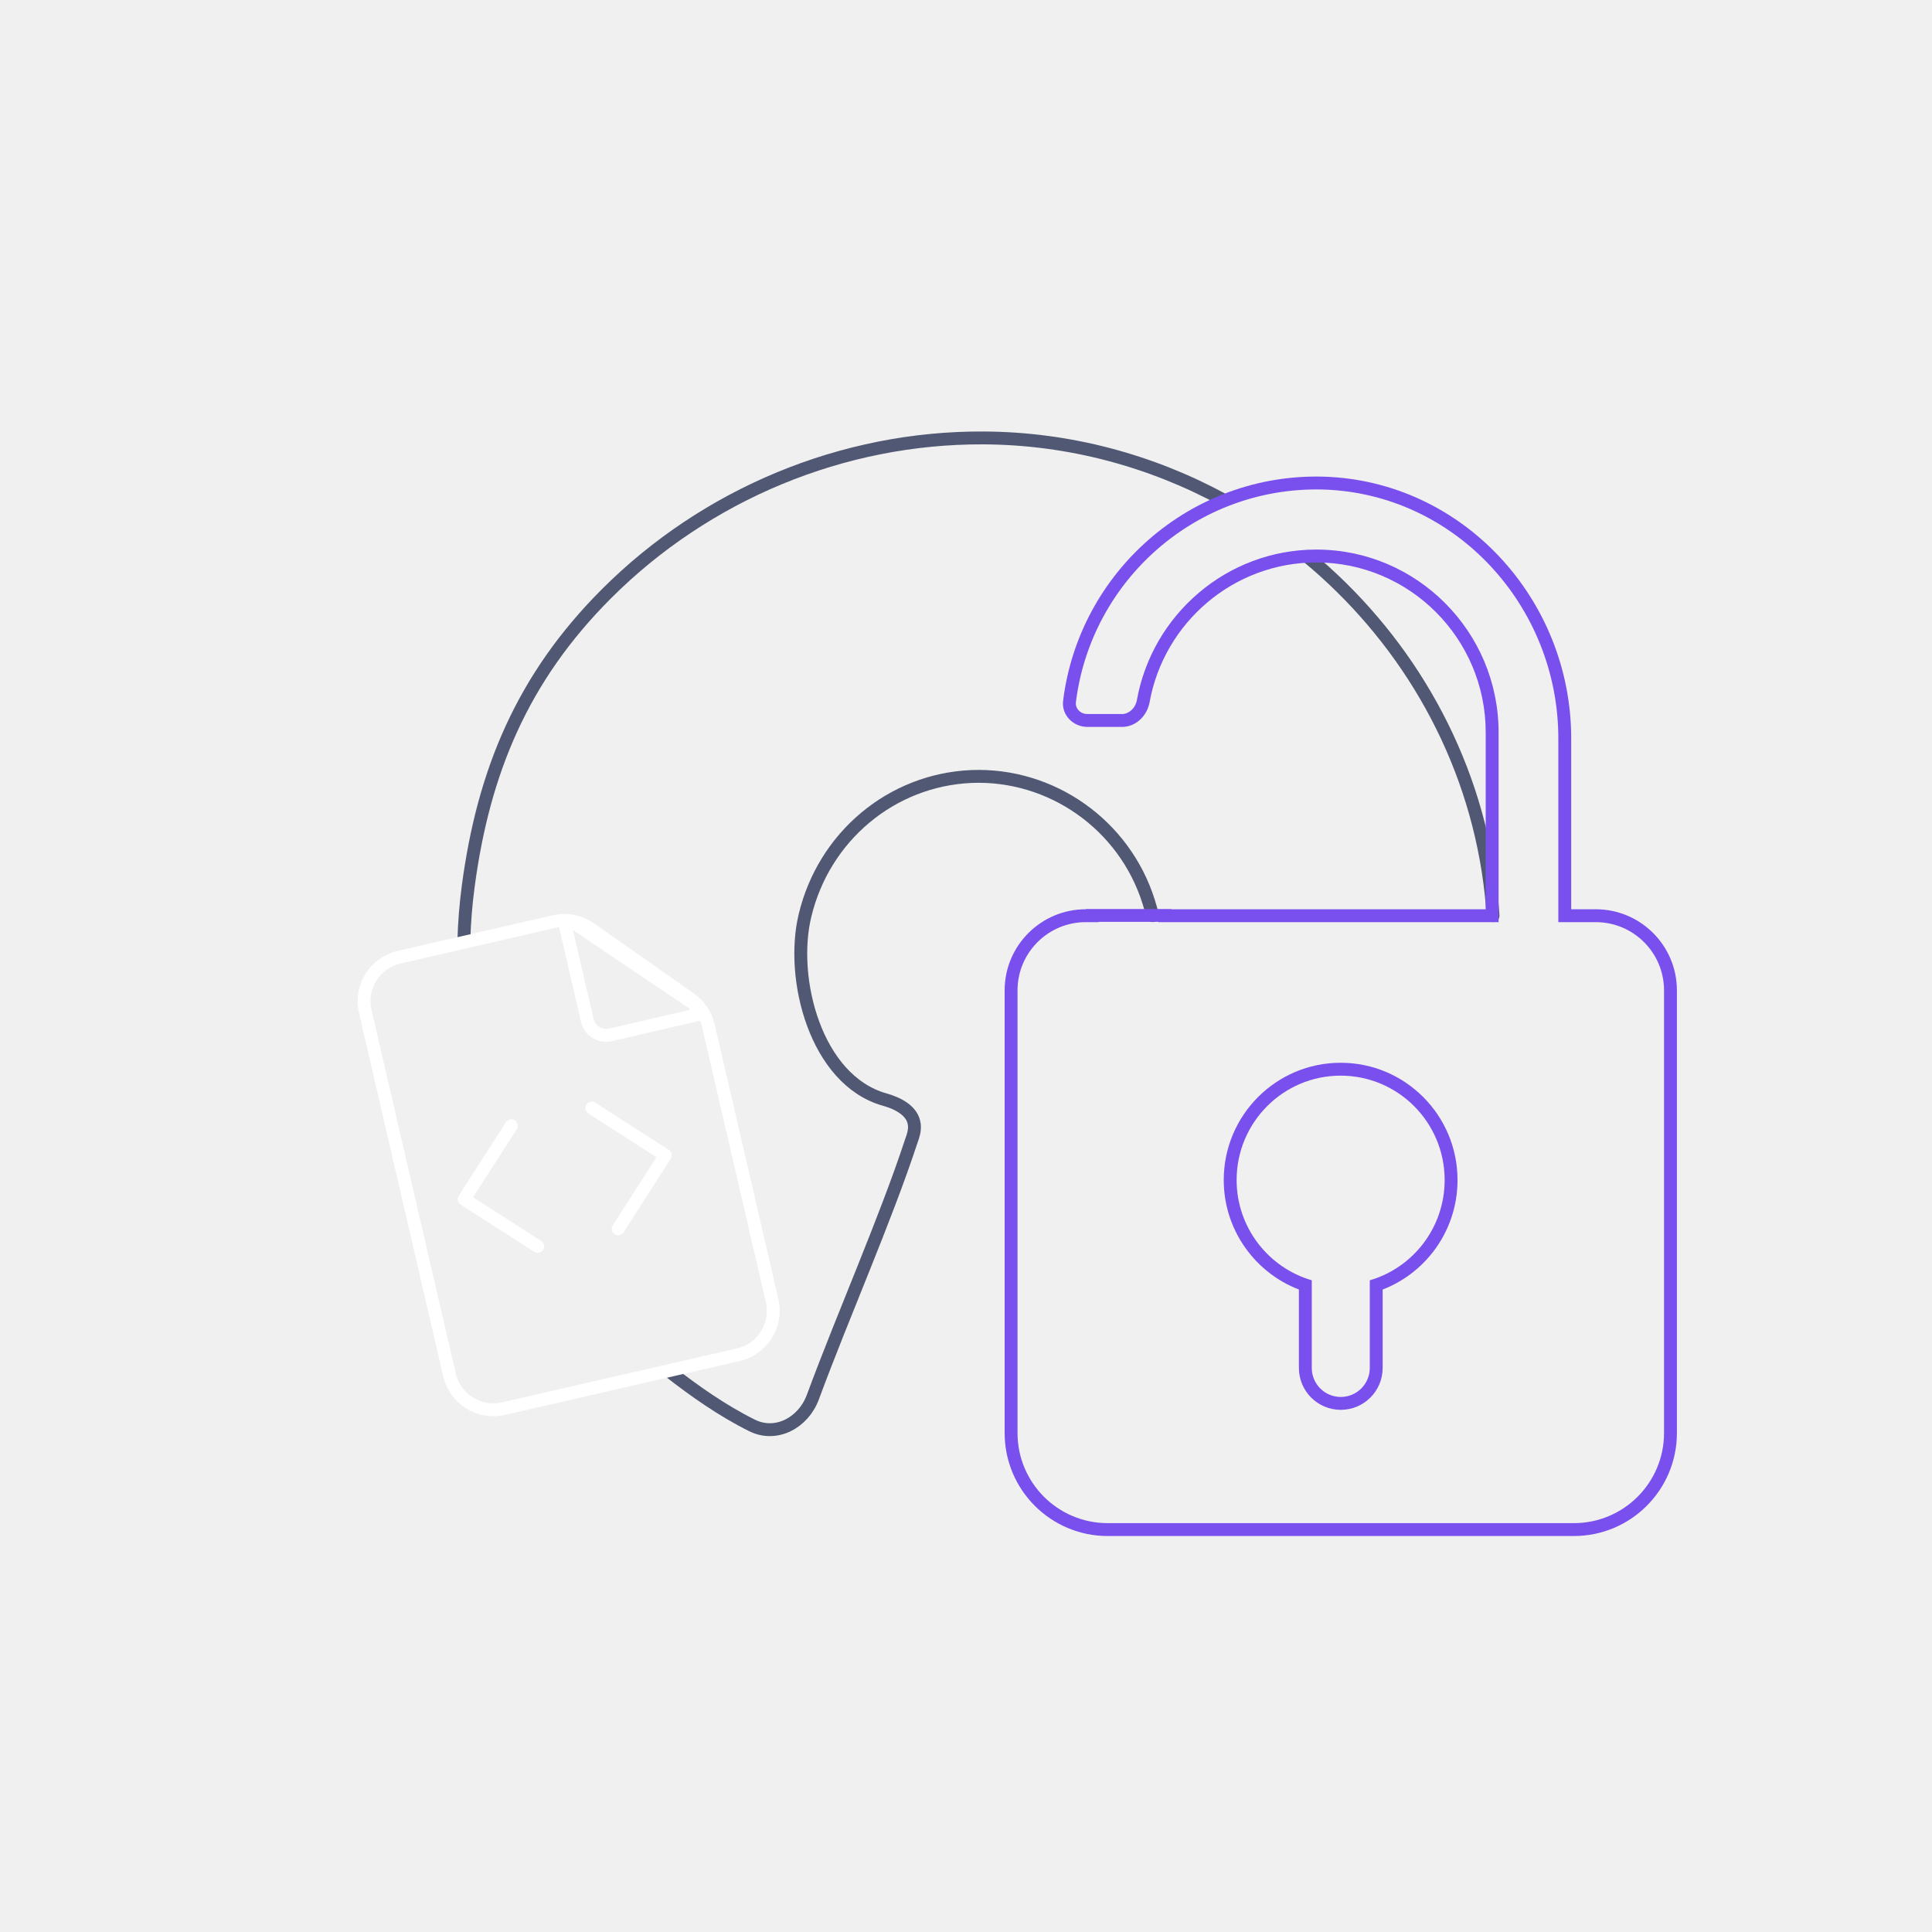
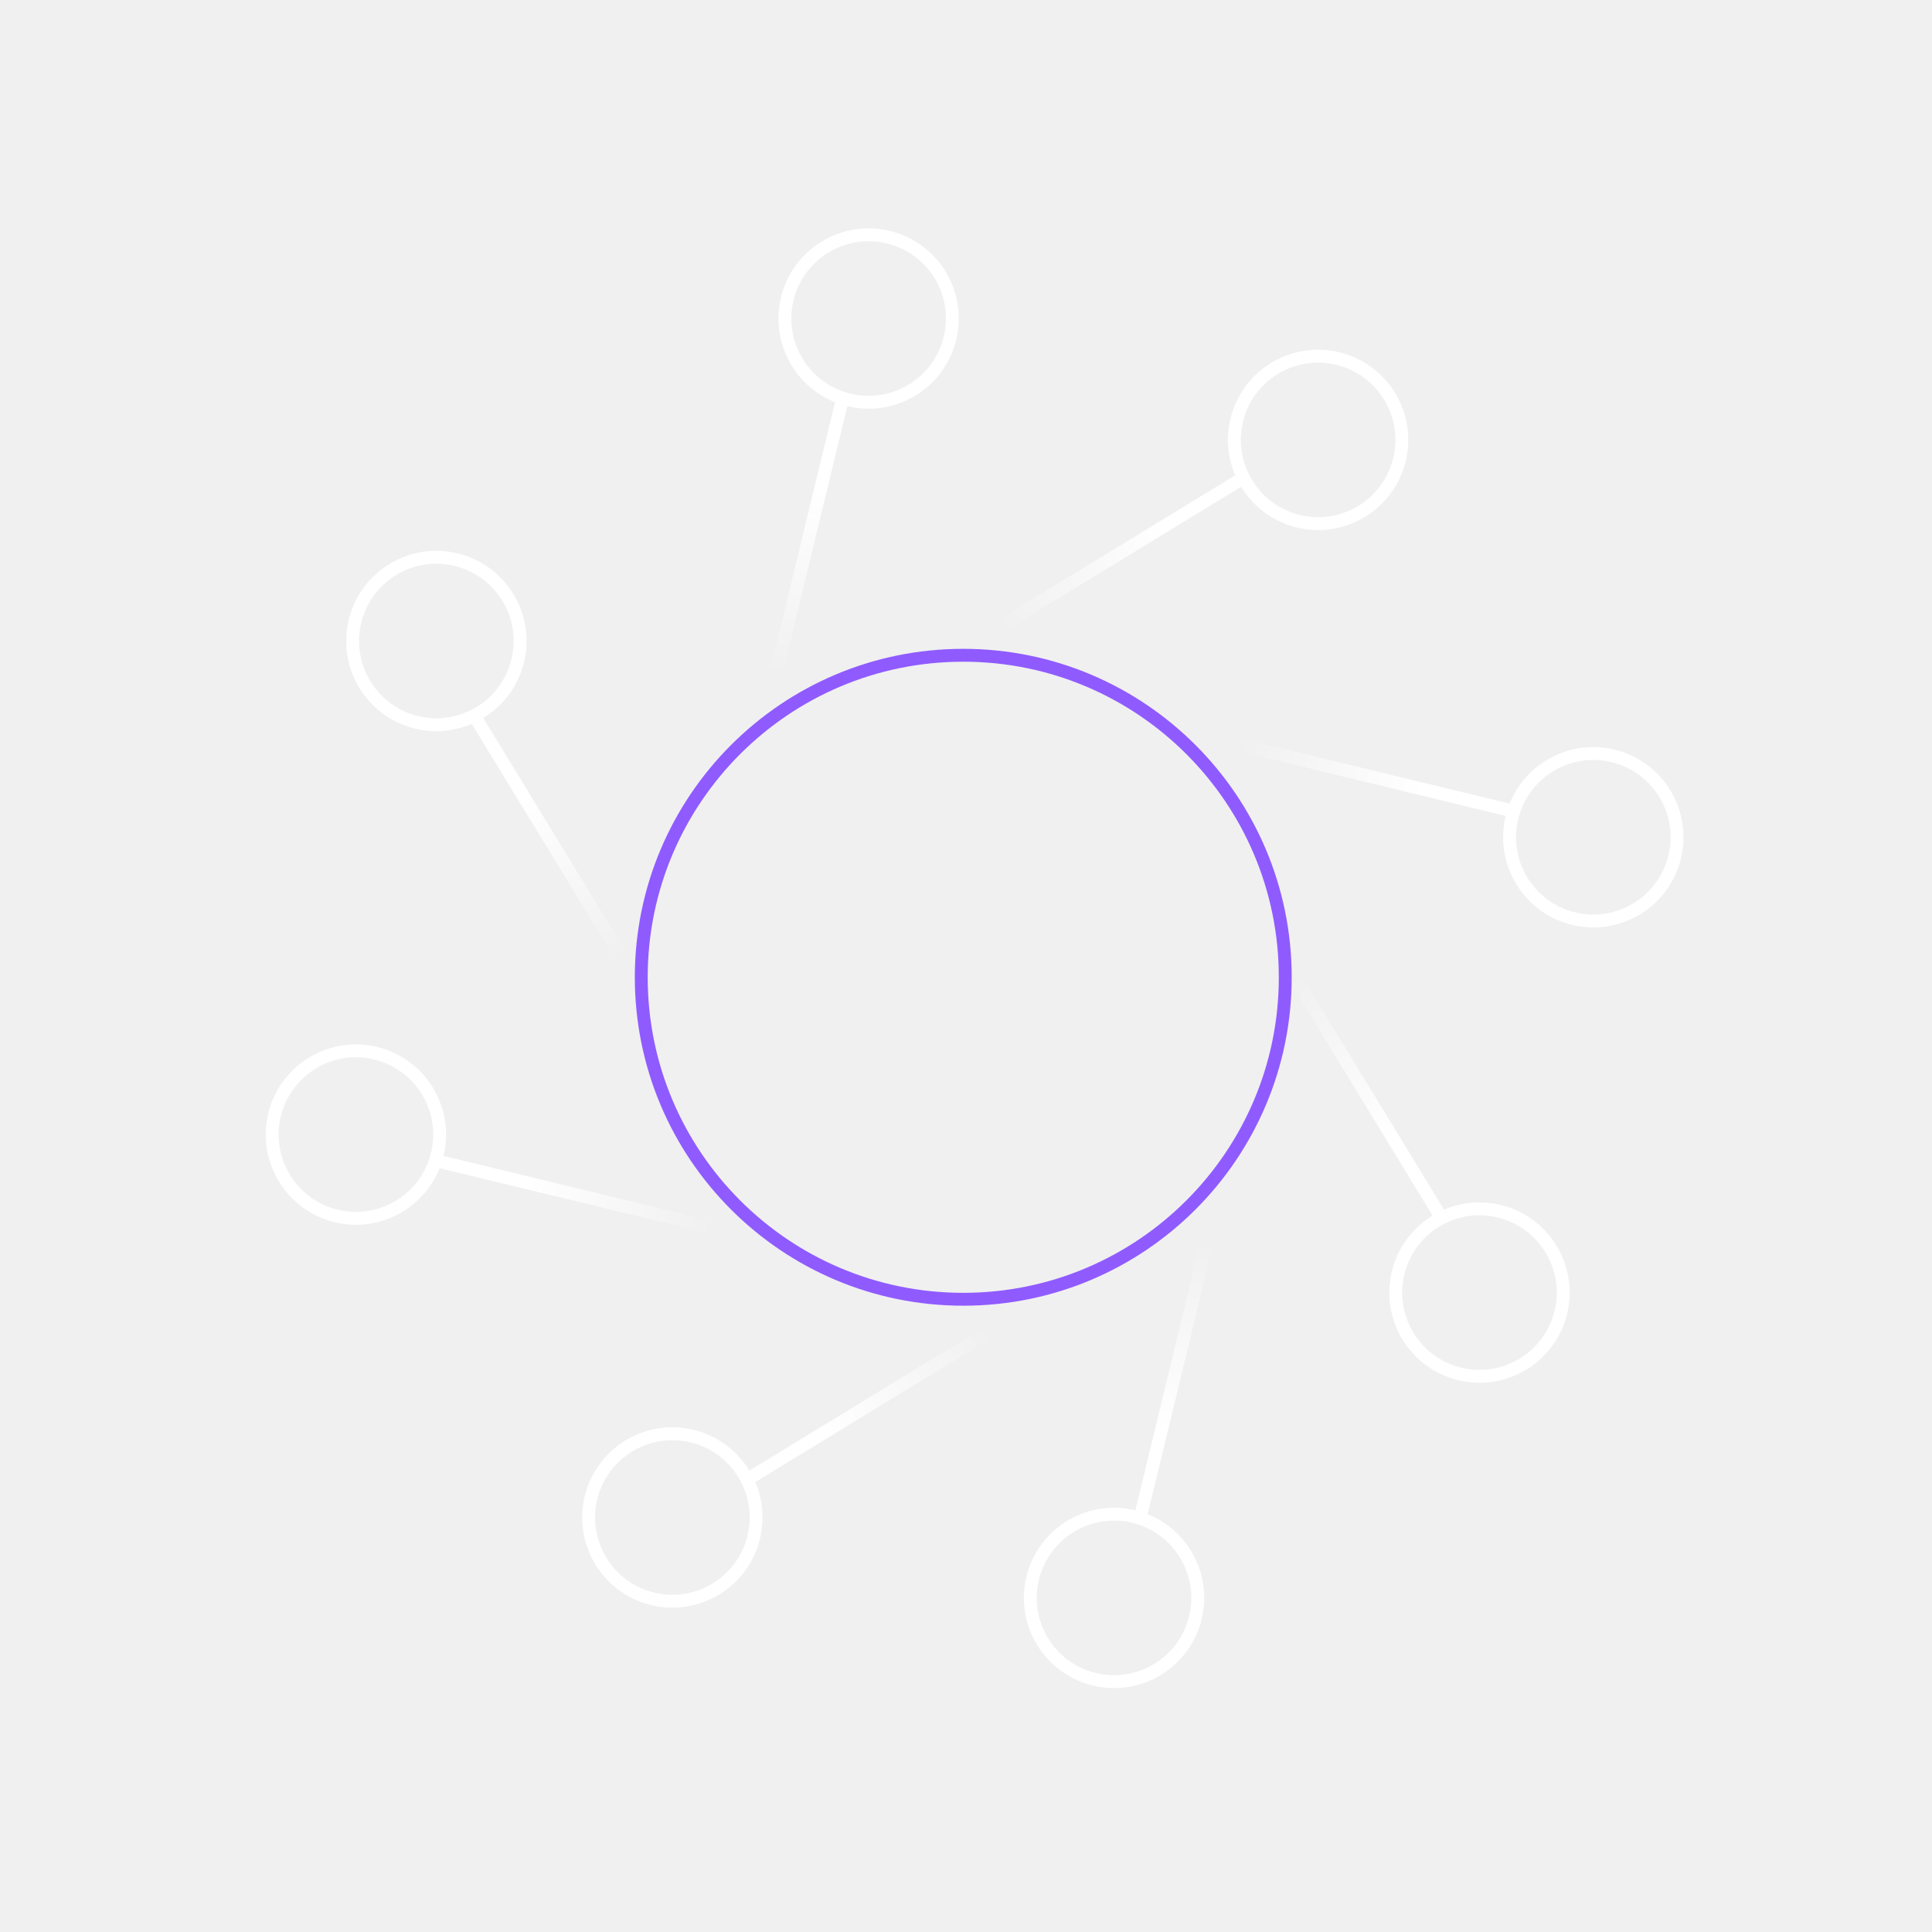
<svg xmlns="http://www.w3.org/2000/svg" width="150" height="150" viewBox="0 0 150 150" fill="none">
-   <path d="M95 38.822C89.39 35.774 83.023 34.033 76.371 34.001C65.447 33.943 54.827 38.353 47.081 46.103C40.572 52.613 37.527 59.905 36.347 68.858C36.164 70.236 36.054 71.618 36.016 73M101.5 43.215C108.814 49.259 114.014 57.84 115.539 67.636C115.718 68.78 115.844 69.933 115.918 71.091M89.481 71.091C89.395 70.729 89.295 70.366 89.18 70.003C87.296 64.028 81.624 60.038 75.42 60.287C69.216 60.554 63.963 64.945 62.497 71.091C61.317 75.997 63.335 83.862 68.683 85.37C69.71 85.657 70.852 86.229 70.986 87.298C71.043 87.737 70.909 88.176 70.757 88.577C68.734 94.728 65.507 101.992 63.107 108.479C62.378 110.45 60.272 111.604 58.389 110.67C56.093 109.531 53.882 107.972 52 106.5" stroke="#515873" stroke-miterlimit="10" stroke-linecap="round" stroke-linejoin="round" />
-   <mask id="path-2-inside-1" fill="white">
-     <path fill-rule="evenodd" clip-rule="evenodd" d="M102.75 37.007C113.553 37.325 121.988 46.51 121.988 57.328V70.595L122.479 70.595L123.895 70.595C127.374 70.595 130.195 73.416 130.195 76.895V111.256C130.195 115.674 126.613 119.256 122.195 119.256H86C81.582 119.256 78 115.674 78 111.256V76.895C78 73.416 80.82 70.595 84.3 70.595V70.574H90.938V70.595H115.35V56.862C115.35 49.586 109.452 43.668 102.201 43.668C95.754 43.668 90.369 48.351 89.255 54.514C89.064 55.576 88.195 56.438 87.116 56.438H84.436C83.314 56.438 82.402 55.513 82.54 54.401C83.776 44.424 92.409 36.729 102.75 37.007ZM106.349 106.207V99.401C109.71 98.426 112.162 95.307 112.162 91.617C112.162 87.141 108.547 83.513 104.087 83.513C99.626 83.513 96.011 87.141 96.011 91.617C96.011 95.307 98.485 98.426 101.846 99.401V106.207C101.846 107.451 102.854 108.459 104.097 108.459C105.341 108.459 106.349 107.451 106.349 106.207Z" />
-   </mask>
-   <path d="M102.75 37.007L102.78 36.008L102.777 36.008L102.75 37.007ZM121.988 70.595H120.988V71.595L121.988 71.595L121.988 70.595ZM122.479 70.595L122.479 69.595L122.479 69.595L122.479 70.595ZM123.895 70.595L123.895 71.595H123.895V70.595ZM84.3 70.595V71.595H85.3V70.595H84.3ZM84.3 70.574V69.574H83.3V70.574H84.3ZM90.938 70.574H91.938V69.574H90.938V70.574ZM90.938 70.595H89.938V71.595H90.938V70.595ZM115.35 70.595V71.595H116.35V70.595H115.35ZM89.255 54.514L90.24 54.692L90.24 54.692L89.255 54.514ZM82.54 54.401L83.532 54.523L83.532 54.523L82.54 54.401ZM106.349 99.401L106.07 98.441L105.349 98.65V99.401H106.349ZM101.846 99.401H102.846V98.65L102.125 98.441L101.846 99.401ZM122.988 57.328C122.988 46.002 114.155 36.343 102.78 36.008L102.721 38.007C112.951 38.308 120.988 47.019 120.988 57.328H122.988ZM122.988 70.595V57.328H120.988V70.595H122.988ZM122.479 69.595L121.988 69.595L121.988 71.595L122.479 71.595L122.479 69.595ZM123.895 69.595L122.479 69.595L122.478 71.595L123.895 71.595L123.895 69.595ZM131.195 76.895C131.195 72.864 127.927 69.595 123.895 69.595V71.595C126.822 71.595 129.195 73.968 129.195 76.895H131.195ZM131.195 111.256V76.895H129.195V111.256H131.195ZM122.195 120.256C127.165 120.256 131.195 116.226 131.195 111.256H129.195C129.195 115.122 126.061 118.256 122.195 118.256V120.256ZM86 120.256H122.195V118.256H86V120.256ZM77 111.256C77 116.226 81.029 120.256 86 120.256V118.256C82.134 118.256 79 115.122 79 111.256H77ZM77 76.895V111.256H79V76.895H77ZM84.3 69.595C80.268 69.595 77 72.864 77 76.895H79C79 73.968 81.373 71.595 84.3 71.595V69.595ZM83.3 70.574V70.595H85.3V70.574H83.3ZM90.938 69.574H84.3V71.574H90.938V69.574ZM91.938 70.595V70.574H89.938V70.595H91.938ZM115.35 69.595H90.938V71.595H115.35V69.595ZM114.35 56.862V70.595H116.35V56.862H114.35ZM102.201 44.668C108.896 44.668 114.35 50.135 114.35 56.862H116.35C116.35 49.037 110.007 42.668 102.201 42.668V44.668ZM90.24 54.692C91.269 48.993 96.249 44.668 102.201 44.668V42.668C95.258 42.668 89.469 47.709 88.271 54.337L90.24 54.692ZM87.116 57.438C88.765 57.438 89.978 56.14 90.24 54.692L88.271 54.337C88.149 55.012 87.626 55.438 87.116 55.438V57.438ZM84.436 57.438H87.116V55.438H84.436V57.438ZM81.547 54.278C81.327 56.056 82.785 57.438 84.436 57.438V55.438C83.844 55.438 83.477 54.971 83.532 54.523L81.547 54.278ZM102.777 36.008C91.911 35.715 82.846 43.8 81.547 54.278L83.532 54.523C84.706 45.048 92.907 37.743 102.724 38.007L102.777 36.008ZM105.349 99.401V106.207H107.349V99.401H105.349ZM111.162 91.617C111.162 94.855 109.011 97.587 106.07 98.441L106.628 100.362C110.409 99.264 113.162 95.76 113.162 91.617H111.162ZM104.087 84.513C107.992 84.513 111.162 87.69 111.162 91.617H113.162C113.162 86.592 109.103 82.513 104.087 82.513V84.513ZM97.011 91.617C97.011 87.69 100.182 84.513 104.087 84.513V82.513C99.071 82.513 95.011 86.592 95.011 91.617H97.011ZM102.125 98.441C99.18 97.586 97.011 94.851 97.011 91.617H95.011C95.011 95.764 97.79 99.265 101.567 100.362L102.125 98.441ZM102.846 106.207V99.401H100.846V106.207H102.846ZM104.097 107.459C103.406 107.459 102.846 106.899 102.846 106.207H100.846C100.846 108.003 102.302 109.459 104.097 109.459V107.459ZM105.349 106.207C105.349 106.899 104.789 107.459 104.097 107.459V109.459C105.893 109.459 107.349 108.003 107.349 106.207H105.349Z" fill="#7950ED" mask="url(#path-2-inside-1)" />
-   <path d="M34.898 106.745L28.357 78.519C27.92 76.634 29.096 74.752 30.982 74.318L43.032 71.548C43.999 71.325 45.016 71.524 45.828 72.095L53.599 77.554C54.304 78.05 54.801 78.788 54.996 79.627L59.947 100.978C60.384 102.864 59.207 104.746 57.321 105.18L39.091 109.366C37.21 109.798 35.334 108.625 34.898 106.745Z" stroke="white" />
-   <path d="M45.597 79.224L43.855 71.713L44.641 71.713L54.016 78.031L54.063 78.804L47.396 80.346C46.589 80.533 45.784 80.03 45.597 79.224Z" stroke="white" />
-   <path d="M47.996 95.403L51.658 89.694L45.949 86.031" stroke="white" stroke-linecap="round" stroke-linejoin="round" />
-   <path d="M39.702 87.397L36.039 93.106L41.748 96.768" stroke="white" stroke-linecap="round" stroke-linejoin="round" />
+   <circle cx="74.787" cy="75.875" r="25" stroke="#8F5BFF" />
+   <path d="M100.375 75.632L111.687 94.174" stroke="url(#paint0_linear)" />
+   <circle cx="114.867" cy="100.356" r="6.5" transform="rotate(105 114.867 100.356)" stroke="white" />
+   <path d="M77.615 48.647L96.156 37.334" stroke="url(#paint1_linear)" />
+   <circle cx="102.338" cy="34.154" r="6.5" transform="rotate(15 102.338 34.1542)" stroke="white" />
+   <path d="M48.369 74.489L37.057 55.947" stroke="url(#paint2_linear)" />
+   <path d="M60.203 52.459L65.315 31.349" stroke="url(#paint3_linear)" />
+   <path d="M55.359 95.326L34.249 90.214" stroke="url(#paint4_linear)" />
+   <path d="M93.732 96.334L88.62 117.444" stroke="url(#paint5_linear)" />
+   <path d="M95.981 57.766L117.091 62.878" stroke="url(#paint6_linear)" />
+   <circle cx="33.879" cy="49.767" r="6.5" transform="rotate(-75 33.8788 49.7671)" stroke="white" />
+   <circle cx="67.44" cy="24.731" r="6.5" transform="rotate(-30 67.4397 24.7307)" stroke="white" />
+   <circle cx="27.633" cy="88.09" r="6.5" transform="rotate(-120 27.6331 88.0896)" stroke="white" />
+   <circle cx="86.494" cy="124.06" r="6.5" transform="rotate(150 86.4939 124.06)" stroke="white" />
+   <circle cx="123.705" cy="65.004" r="6.5" transform="rotate(60 123.705 65.0042)" stroke="white" />
+   <path d="M76.927 103.324L58.385 114.637" stroke="url(#paint7_linear)" />
+   <circle cx="52.203" cy="117.817" r="6.5" transform="rotate(-165 52.2026 117.817)" stroke="white" />
+   <defs>
+     <linearGradient id="paint0_linear" x1="108.229" y1="88.403" x2="100.316" y2="75.733" gradientUnits="userSpaceOnUse">
+       <stop stop-color="white" />
+       <stop offset="1" stop-color="white" stop-opacity="0" />
+     </linearGradient>
+     <linearGradient id="paint1_linear" x1="90.386" y1="40.793" x2="77.716" y2="48.706" gradientUnits="userSpaceOnUse">
+       <stop stop-color="white" />
+       <stop offset="1" stop-color="white" stop-opacity="0" />
+     </linearGradient>
+     <linearGradient id="paint2_linear" x1="40.516" y1="61.718" x2="48.428" y2="74.388" gradientUnits="userSpaceOnUse">
+       <stop stop-color="white" />
+       <stop offset="1" stop-color="white" stop-opacity="0" />
+     </linearGradient>
+     <linearGradient id="paint3_linear" x1="63.681" y1="37.875" x2="60.317" y2="52.429" gradientUnits="userSpaceOnUse">
+       <stop stop-color="white" />
+       <stop offset="1" stop-color="white" stop-opacity="0" />
+     </linearGradient>
+     <linearGradient id="paint4_linear" x1="40.775" y1="91.849" x2="55.329" y2="95.212" gradientUnits="userSpaceOnUse">
+       <stop stop-color="white" />
+       <stop offset="1" stop-color="white" stop-opacity="0" />
+     </linearGradient>
+     <linearGradient id="paint5_linear" x1="90.255" y1="110.918" x2="93.619" y2="96.364" gradientUnits="userSpaceOnUse">
+       <stop stop-color="white" />
+       <stop offset="1" stop-color="white" stop-opacity="0" />
+     </linearGradient>
+     <linearGradient id="paint6_linear" x1="110.565" y1="61.243" x2="96.011" y2="57.88" gradientUnits="userSpaceOnUse">
+       <stop stop-color="white" />
+       <stop offset="1" stop-color="white" stop-opacity="0" />
+     </linearGradient>
+     <linearGradient id="paint7_linear" x1="64.155" y1="111.178" x2="76.825" y2="103.265" gradientUnits="userSpaceOnUse">
+       <stop stop-color="white" />
+       <stop offset="1" stop-color="white" stop-opacity="0" />
+     </linearGradient>
+   </defs>
</svg>
